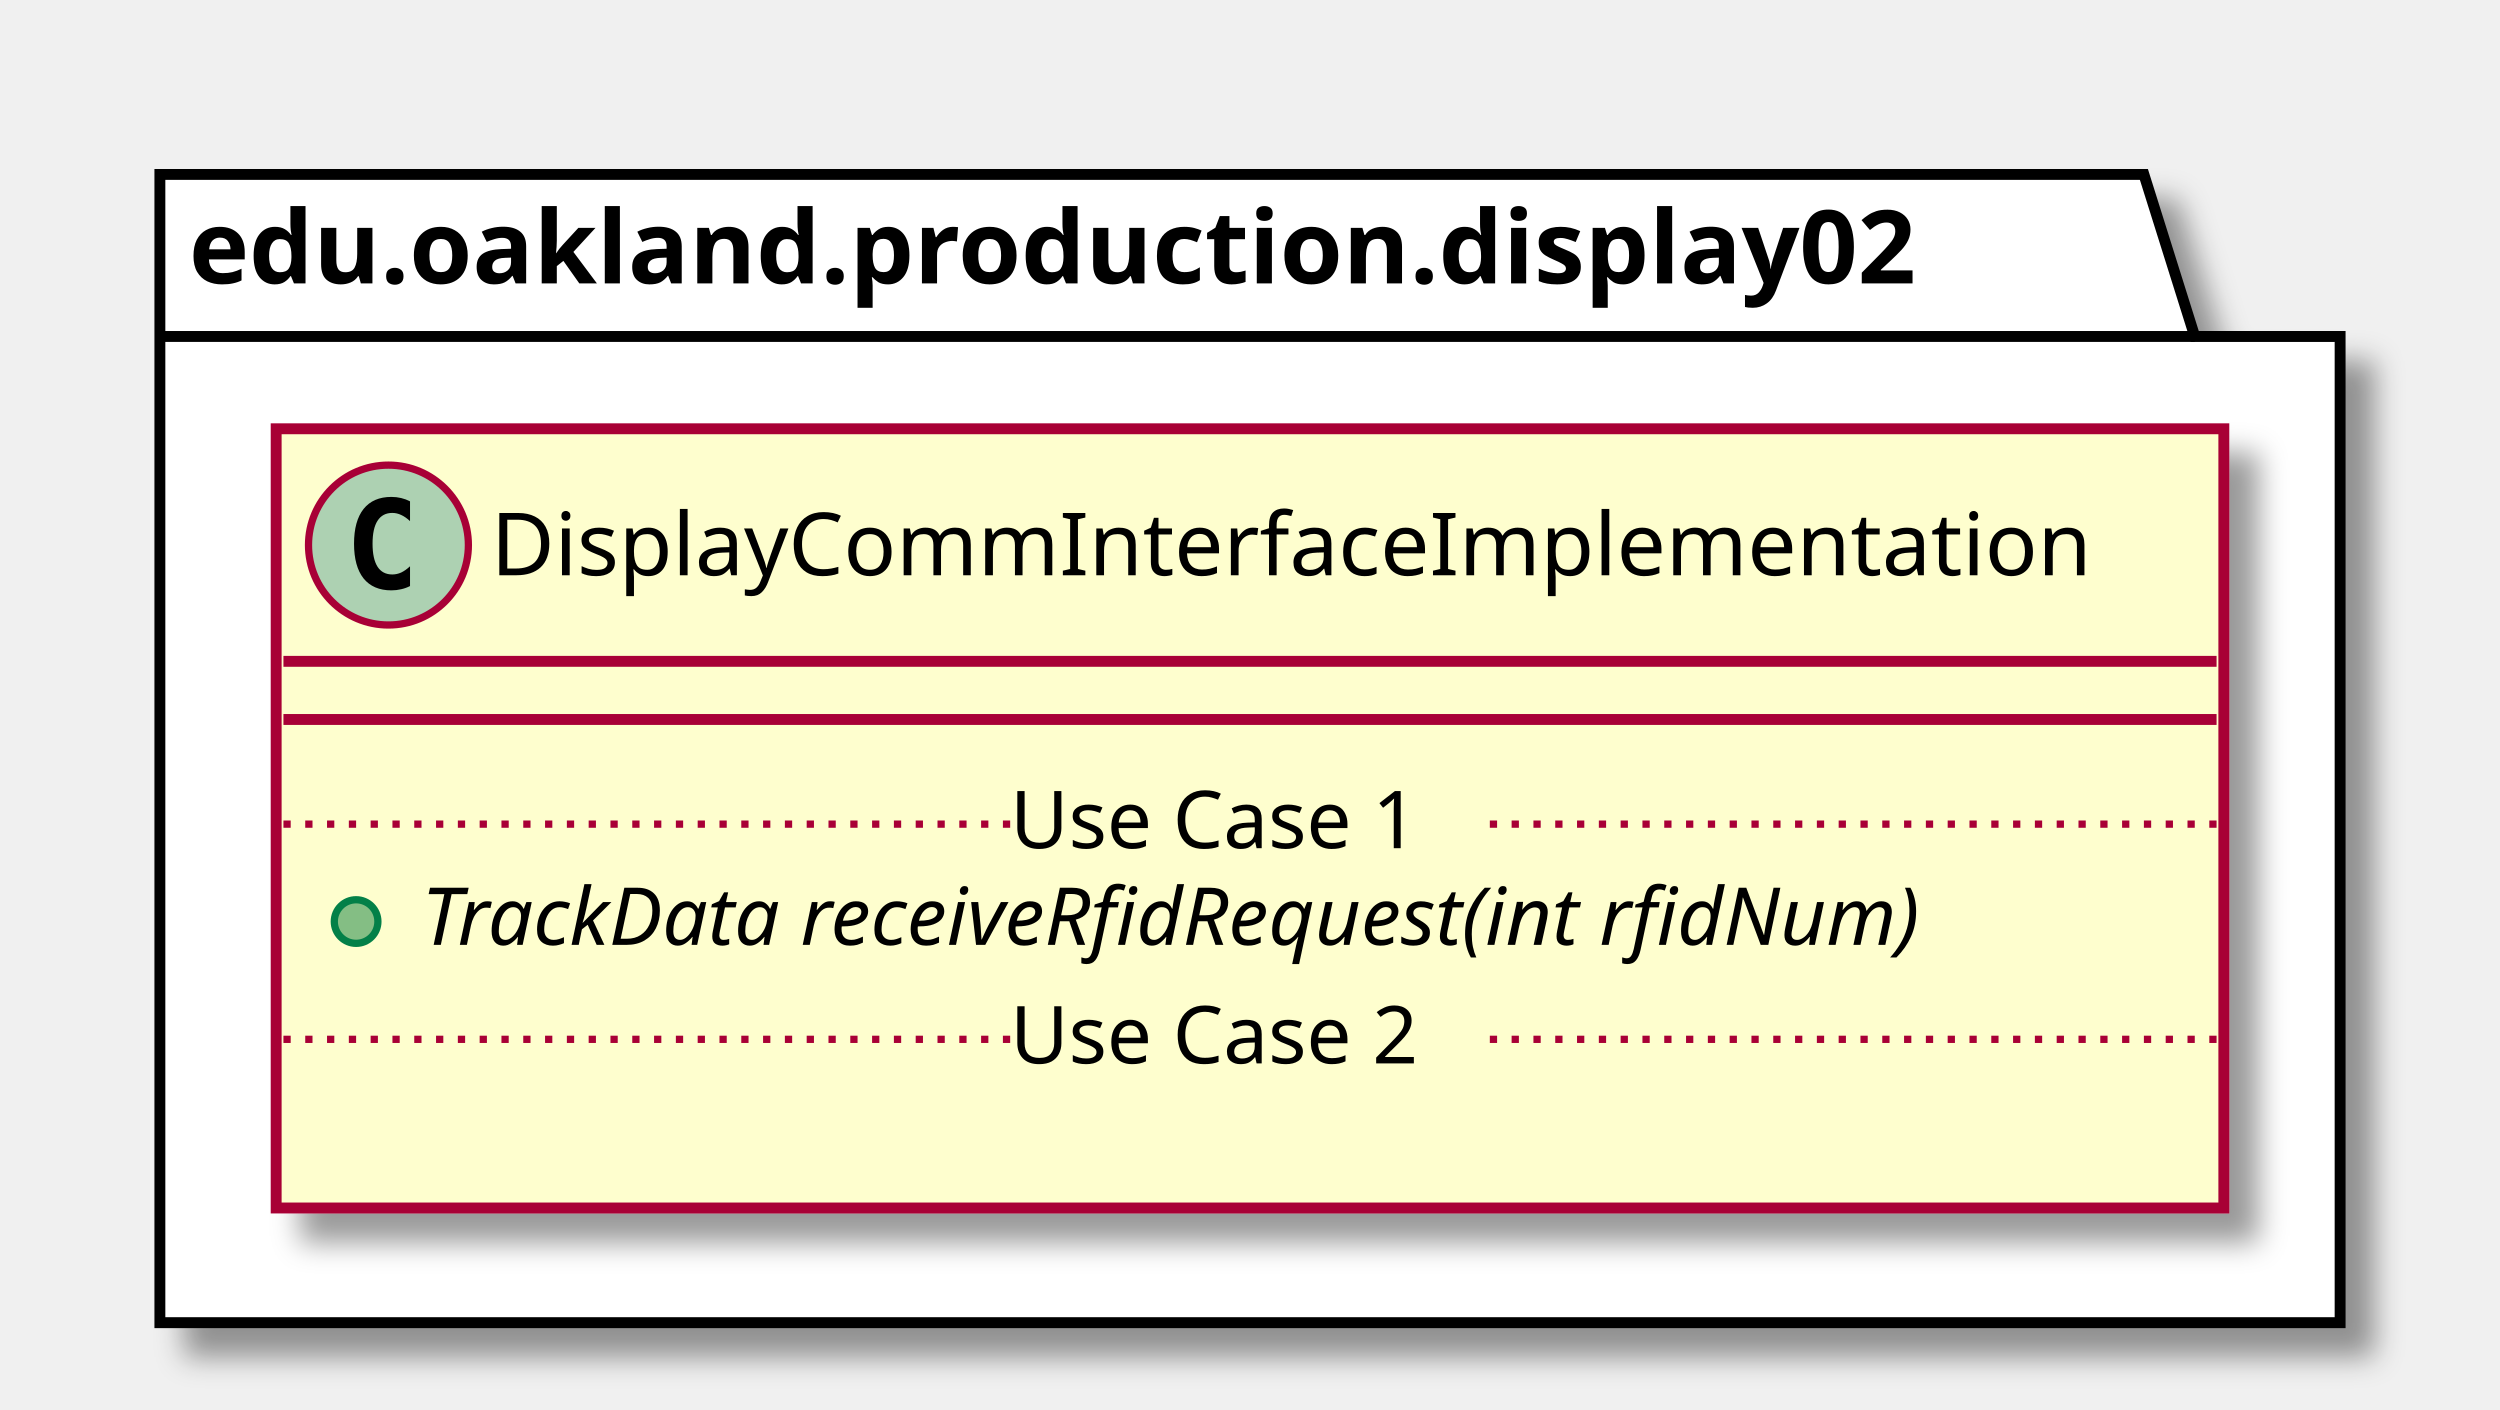
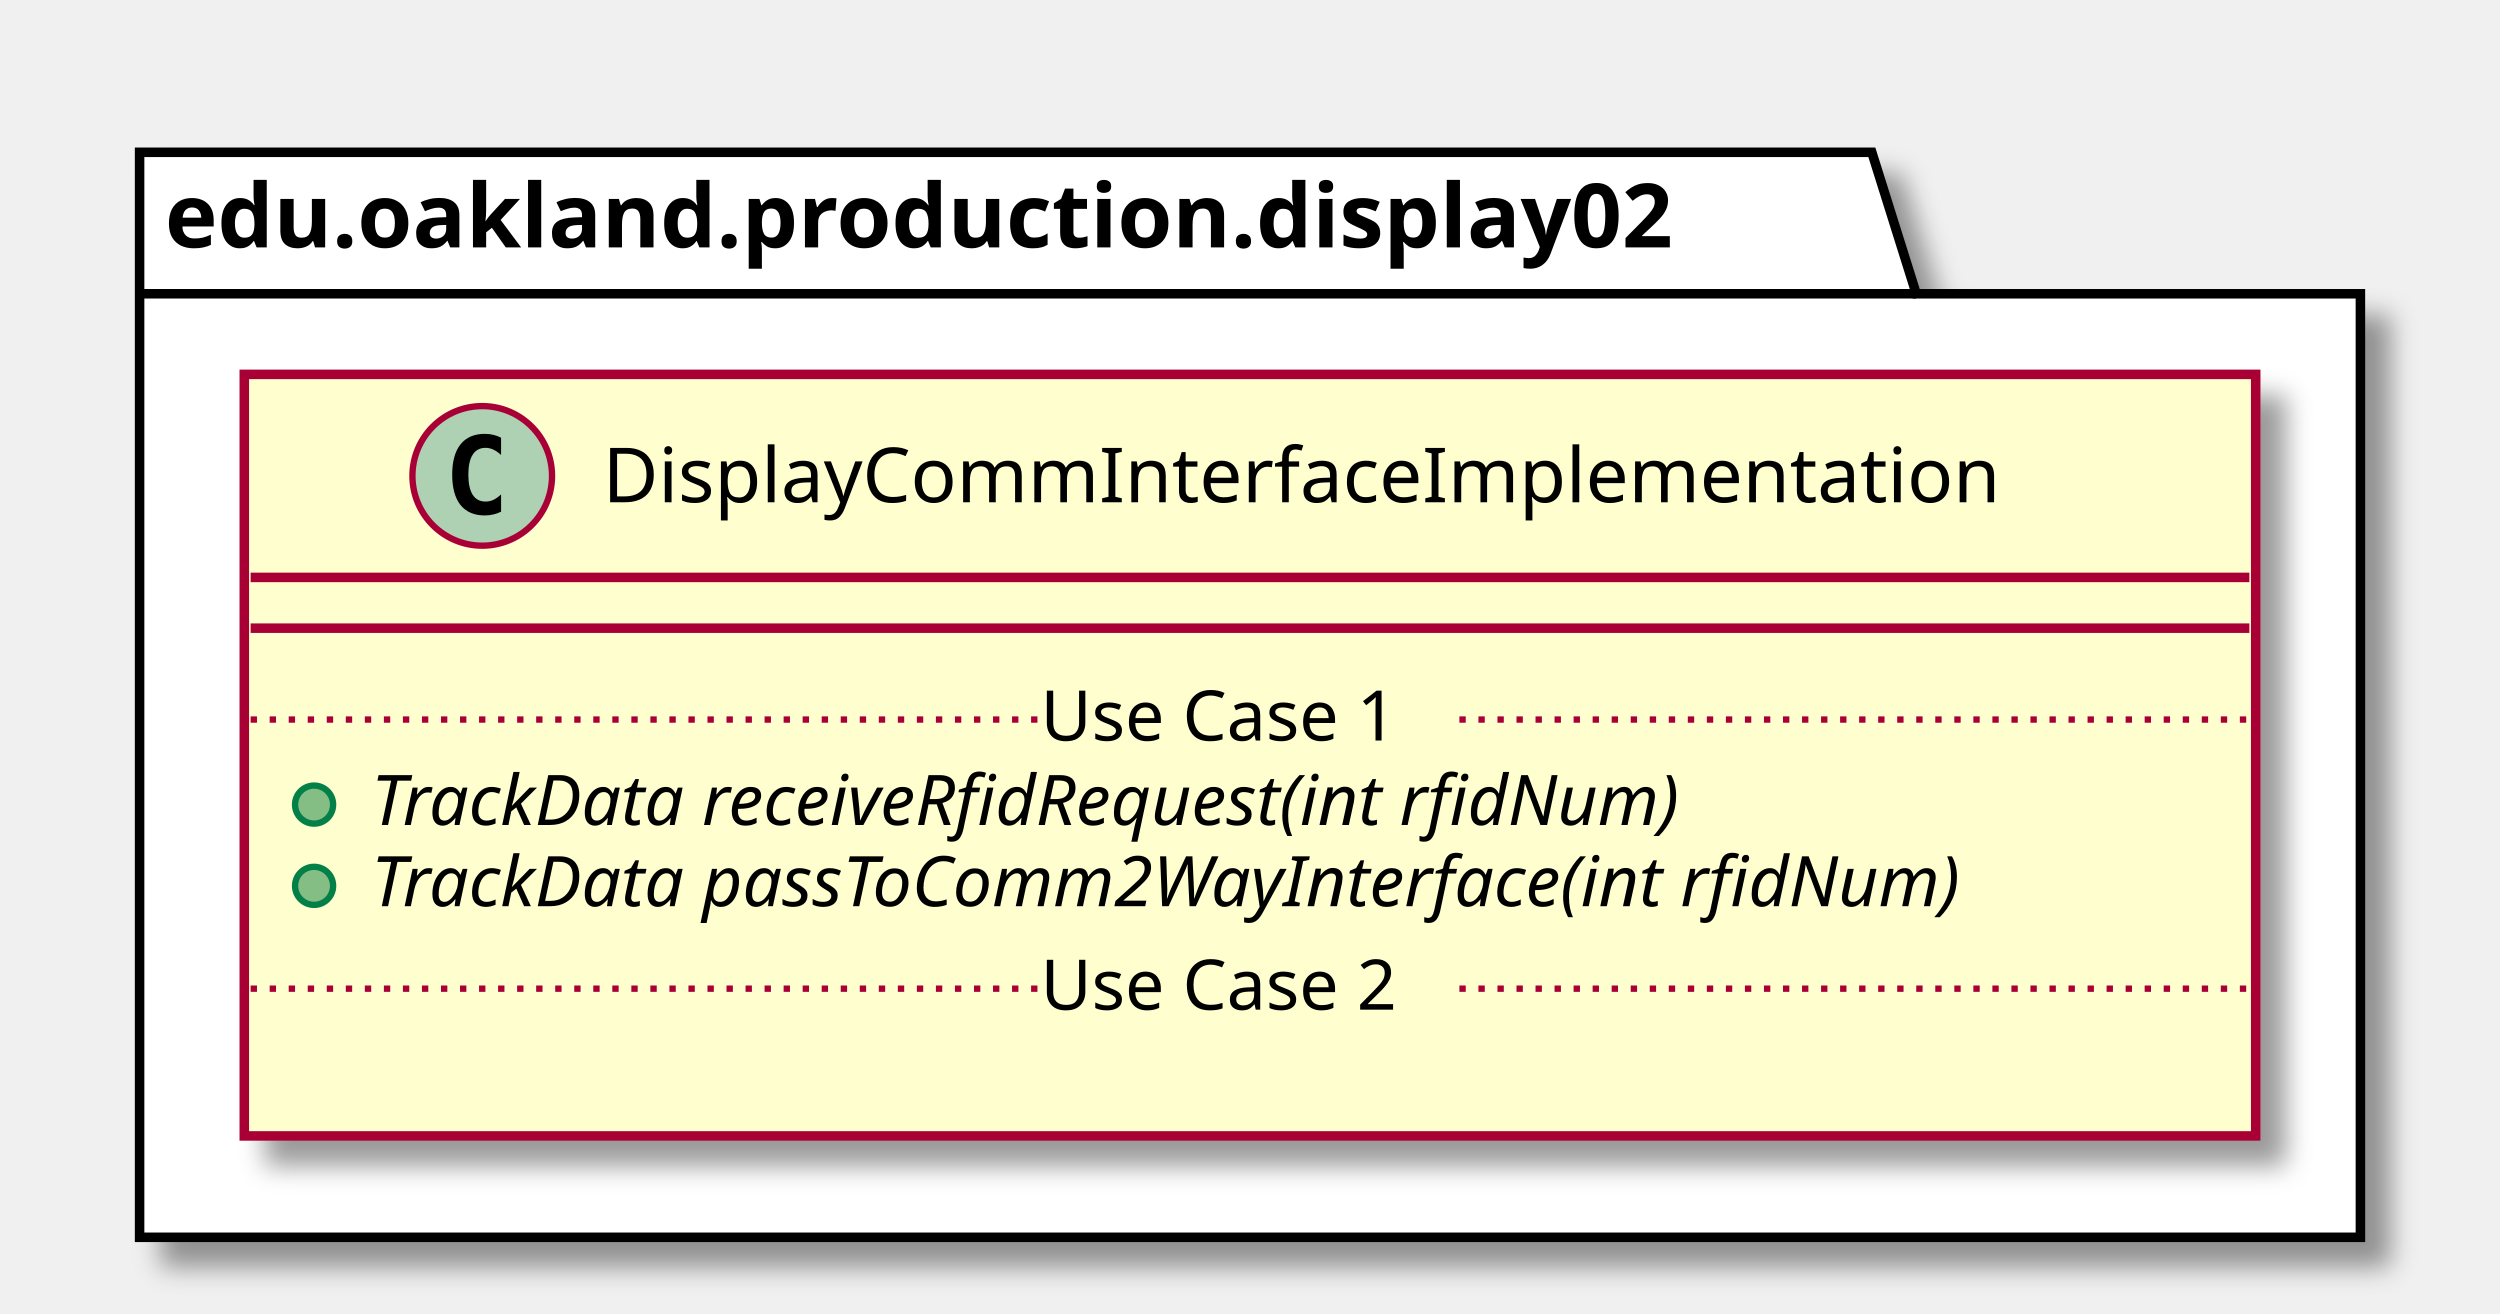
- <svg xmlns="http://www.w3.org/2000/svg" contentScriptType="application/ecmascript" contentStyleType="text/css" height="194px" preserveAspectRatio="none" style="width:344px;height:194px;" version="1.1" viewBox="0 0 344 194" width="344px" zoomAndPan="magnify">
+ <svg xmlns="http://www.w3.org/2000/svg" contentScriptType="application/ecmascript" contentStyleType="text/css" height="207px" preserveAspectRatio="none" style="width:394px;height:207px;" version="1.1" viewBox="0 0 394 207" width="394px" zoomAndPan="magnify">
  <defs>
-     <filter height="300%" id="fjoj64xqeavh7" width="300%" x="-1" y="-1">
+     <filter height="300%" id="f14lqt8y85q22d" width="300%" x="-1" y="-1">
      <feGaussianBlur result="blurOut" stdDeviation="2.0" />
      <feColorMatrix in="blurOut" result="blurOut2" type="matrix" values="0 0 0 0 0 0 0 0 0 0 0 0 0 0 0 0 0 0 .4 0" />
      <feOffset dx="4.0" dy="4.0" in="blurOut2" result="blurOut3" />
      <feBlend in="SourceGraphic" in2="blurOut3" mode="normal" />
    </filter>
  </defs>
  <g>
-     <polygon fill="#FFFFFF" filter="url(#fjoj64xqeavh7)" points="22,24,295,24,302,46.297,322,46.297,322,182,22,182,22,24" style="stroke: #000000; stroke-width: 1.5;" />
+     <polygon fill="#FFFFFF" filter="url(#f14lqt8y85q22d)" points="22,24,295,24,302,46.297,372,46.297,372,195,22,195,22,24" style="stroke: #000000; stroke-width: 1.5;" />
    <line style="stroke: #000000; stroke-width: 1.5;" x1="22" x2="302" y1="46.297" y2="46.297" />
    <text fill="#000000" font-family="sans-serif" font-size="14" font-weight="bold" lengthAdjust="spacingAndGlyphs" textLength="267" x="26" y="38.995">edu.oakland.production.display02</text>
-     <rect fill="#FEFECE" filter="url(#fjoj64xqeavh7)" height="107.219" id="DisplayCommInterfaceImplementation" style="stroke: #A80036; stroke-width: 1.5;" width="268" x="38" y="59" />
-     <ellipse cx="53.45" cy="75" fill="#ADD1B2" rx="11" ry="11" style="stroke: #A80036; stroke-width: 1.0;" />
-     <path d="M56.419,80.641 Q55.841,80.938 55.2,81.078 Q54.559,81.234 53.856,81.234 Q51.356,81.234 50.028,79.594 Q48.716,77.938 48.716,74.812 Q48.716,71.688 50.028,70.031 Q51.356,68.375 53.856,68.375 Q54.559,68.375 55.2,68.531 Q55.856,68.688 56.419,68.984 L56.419,71.703 Q55.794,71.125 55.2,70.859 Q54.606,70.578 53.981,70.578 Q52.638,70.578 51.95,71.656 Q51.263,72.719 51.263,74.812 Q51.263,76.906 51.95,77.984 Q52.638,79.047 53.981,79.047 Q54.606,79.047 55.2,78.781 Q55.794,78.5 56.419,77.922 L56.419,80.641 Z " />
-     <text fill="#000000" font-family="sans-serif" font-size="12" lengthAdjust="spacingAndGlyphs" textLength="235" x="67.55" y="79.154">DisplayCommInterfaceImplementation</text>
-     <line style="stroke: #A80036; stroke-width: 1.5;" x1="39" x2="305" y1="91" y2="91" />
-     <line style="stroke: #A80036; stroke-width: 1.5;" x1="39" x2="305" y1="99" y2="99" />
-     <ellipse cx="49" cy="126.805" fill="#84BE84" rx="3" ry="3" style="stroke: #038048; stroke-width: 1.0;" />
-     <text fill="#000000" font-family="sans-serif" font-size="11" font-style="italic" lengthAdjust="spacingAndGlyphs" textLength="242" x="58" y="130.015">TrackData receiveRfidRequest(int rfidNum)</text>
-     <line style="stroke: #A80036; stroke-width: 1.0; stroke-dasharray: 1.0,2.0;" x1="39" x2="139" y1="113.402" y2="113.402" />
-     <text fill="#000000" font-family="sans-serif" font-size="11" lengthAdjust="spacingAndGlyphs" textLength="66" x="139" y="116.71">Use Case 1</text>
-     <line style="stroke: #A80036; stroke-width: 1.0; stroke-dasharray: 1.0,2.0;" x1="205" x2="305" y1="113.402" y2="113.402" />
-     <text fill="#000000" font-family="sans-serif" font-size="11" lengthAdjust="spacingAndGlyphs" textLength="0" x="48" y="159.625" />
-     <line style="stroke: #A80036; stroke-width: 1.0; stroke-dasharray: 1.0,2.0;" x1="39" x2="139" y1="143.012" y2="143.012" />
-     <text fill="#000000" font-family="sans-serif" font-size="11" lengthAdjust="spacingAndGlyphs" textLength="66" x="139" y="146.32">Use Case 2</text>
-     <line style="stroke: #A80036; stroke-width: 1.0; stroke-dasharray: 1.0,2.0;" x1="205" x2="305" y1="143.012" y2="143.012" />
+     <rect fill="#FEFECE" filter="url(#f14lqt8y85q22d)" height="120.023" id="DisplayCommInterfaceImplementation" style="stroke: #A80036; stroke-width: 1.5;" width="317" x="38.5" y="59" />
+     <ellipse cx="76" cy="75" fill="#ADD1B2" rx="11" ry="11" style="stroke: #A80036; stroke-width: 1.0;" />
+     <path d="M78.969,80.641 Q78.391,80.938 77.75,81.078 Q77.109,81.234 76.406,81.234 Q73.906,81.234 72.578,79.594 Q71.266,77.938 71.266,74.812 Q71.266,71.688 72.578,70.031 Q73.906,68.375 76.406,68.375 Q77.109,68.375 77.75,68.531 Q78.406,68.688 78.969,68.984 L78.969,71.703 Q78.344,71.125 77.75,70.859 Q77.156,70.578 76.531,70.578 Q75.188,70.578 74.5,71.656 Q73.812,72.719 73.812,74.812 Q73.812,76.906 74.5,77.984 Q75.188,79.047 76.531,79.047 Q77.156,79.047 77.75,78.781 Q78.344,78.5 78.969,77.922 L78.969,80.641 Z " />
+     <text fill="#000000" font-family="sans-serif" font-size="12" lengthAdjust="spacingAndGlyphs" textLength="235" x="95" y="79.154">DisplayCommInterfaceImplementation</text>
+     <line style="stroke: #A80036; stroke-width: 1.5;" x1="39.5" x2="354.5" y1="91" y2="91" />
+     <line style="stroke: #A80036; stroke-width: 1.5;" x1="39.5" x2="354.5" y1="99" y2="99" />
+     <ellipse cx="49.5" cy="126.805" fill="#84BE84" rx="3" ry="3" style="stroke: #038048; stroke-width: 1.0;" />
+     <text fill="#000000" font-family="sans-serif" font-size="11" font-style="italic" lengthAdjust="spacingAndGlyphs" textLength="242" x="58.5" y="130.015">TrackData receiveRfidRequest(int rfidNum)</text>
+     <ellipse cx="49.5" cy="139.609" fill="#84BE84" rx="3" ry="3" style="stroke: #038048; stroke-width: 1.0;" />
+     <text fill="#000000" font-family="sans-serif" font-size="11" font-style="italic" lengthAdjust="spacingAndGlyphs" textLength="291" x="58.5" y="142.82">TrackData passToComm2WayInterface(int rfidNum)</text>
+     <line style="stroke: #A80036; stroke-width: 1.0; stroke-dasharray: 1.0,2.0;" x1="39.5" x2="164" y1="113.402" y2="113.402" />
+     <text fill="#000000" font-family="sans-serif" font-size="11" lengthAdjust="spacingAndGlyphs" textLength="66" x="164" y="116.71">Use Case 1</text>
+     <line style="stroke: #A80036; stroke-width: 1.0; stroke-dasharray: 1.0,2.0;" x1="230" x2="354.5" y1="113.402" y2="113.402" />
+     <text fill="#000000" font-family="sans-serif" font-size="11" lengthAdjust="spacingAndGlyphs" textLength="0" x="48.5" y="172.429" />
+     <line style="stroke: #A80036; stroke-width: 1.0; stroke-dasharray: 1.0,2.0;" x1="39.5" x2="164" y1="155.816" y2="155.816" />
+     <text fill="#000000" font-family="sans-serif" font-size="11" lengthAdjust="spacingAndGlyphs" textLength="66" x="164" y="159.125">Use Case 2</text>
+     <line style="stroke: #A80036; stroke-width: 1.0; stroke-dasharray: 1.0,2.0;" x1="230" x2="354.5" y1="155.816" y2="155.816" />
  </g>
</svg>
